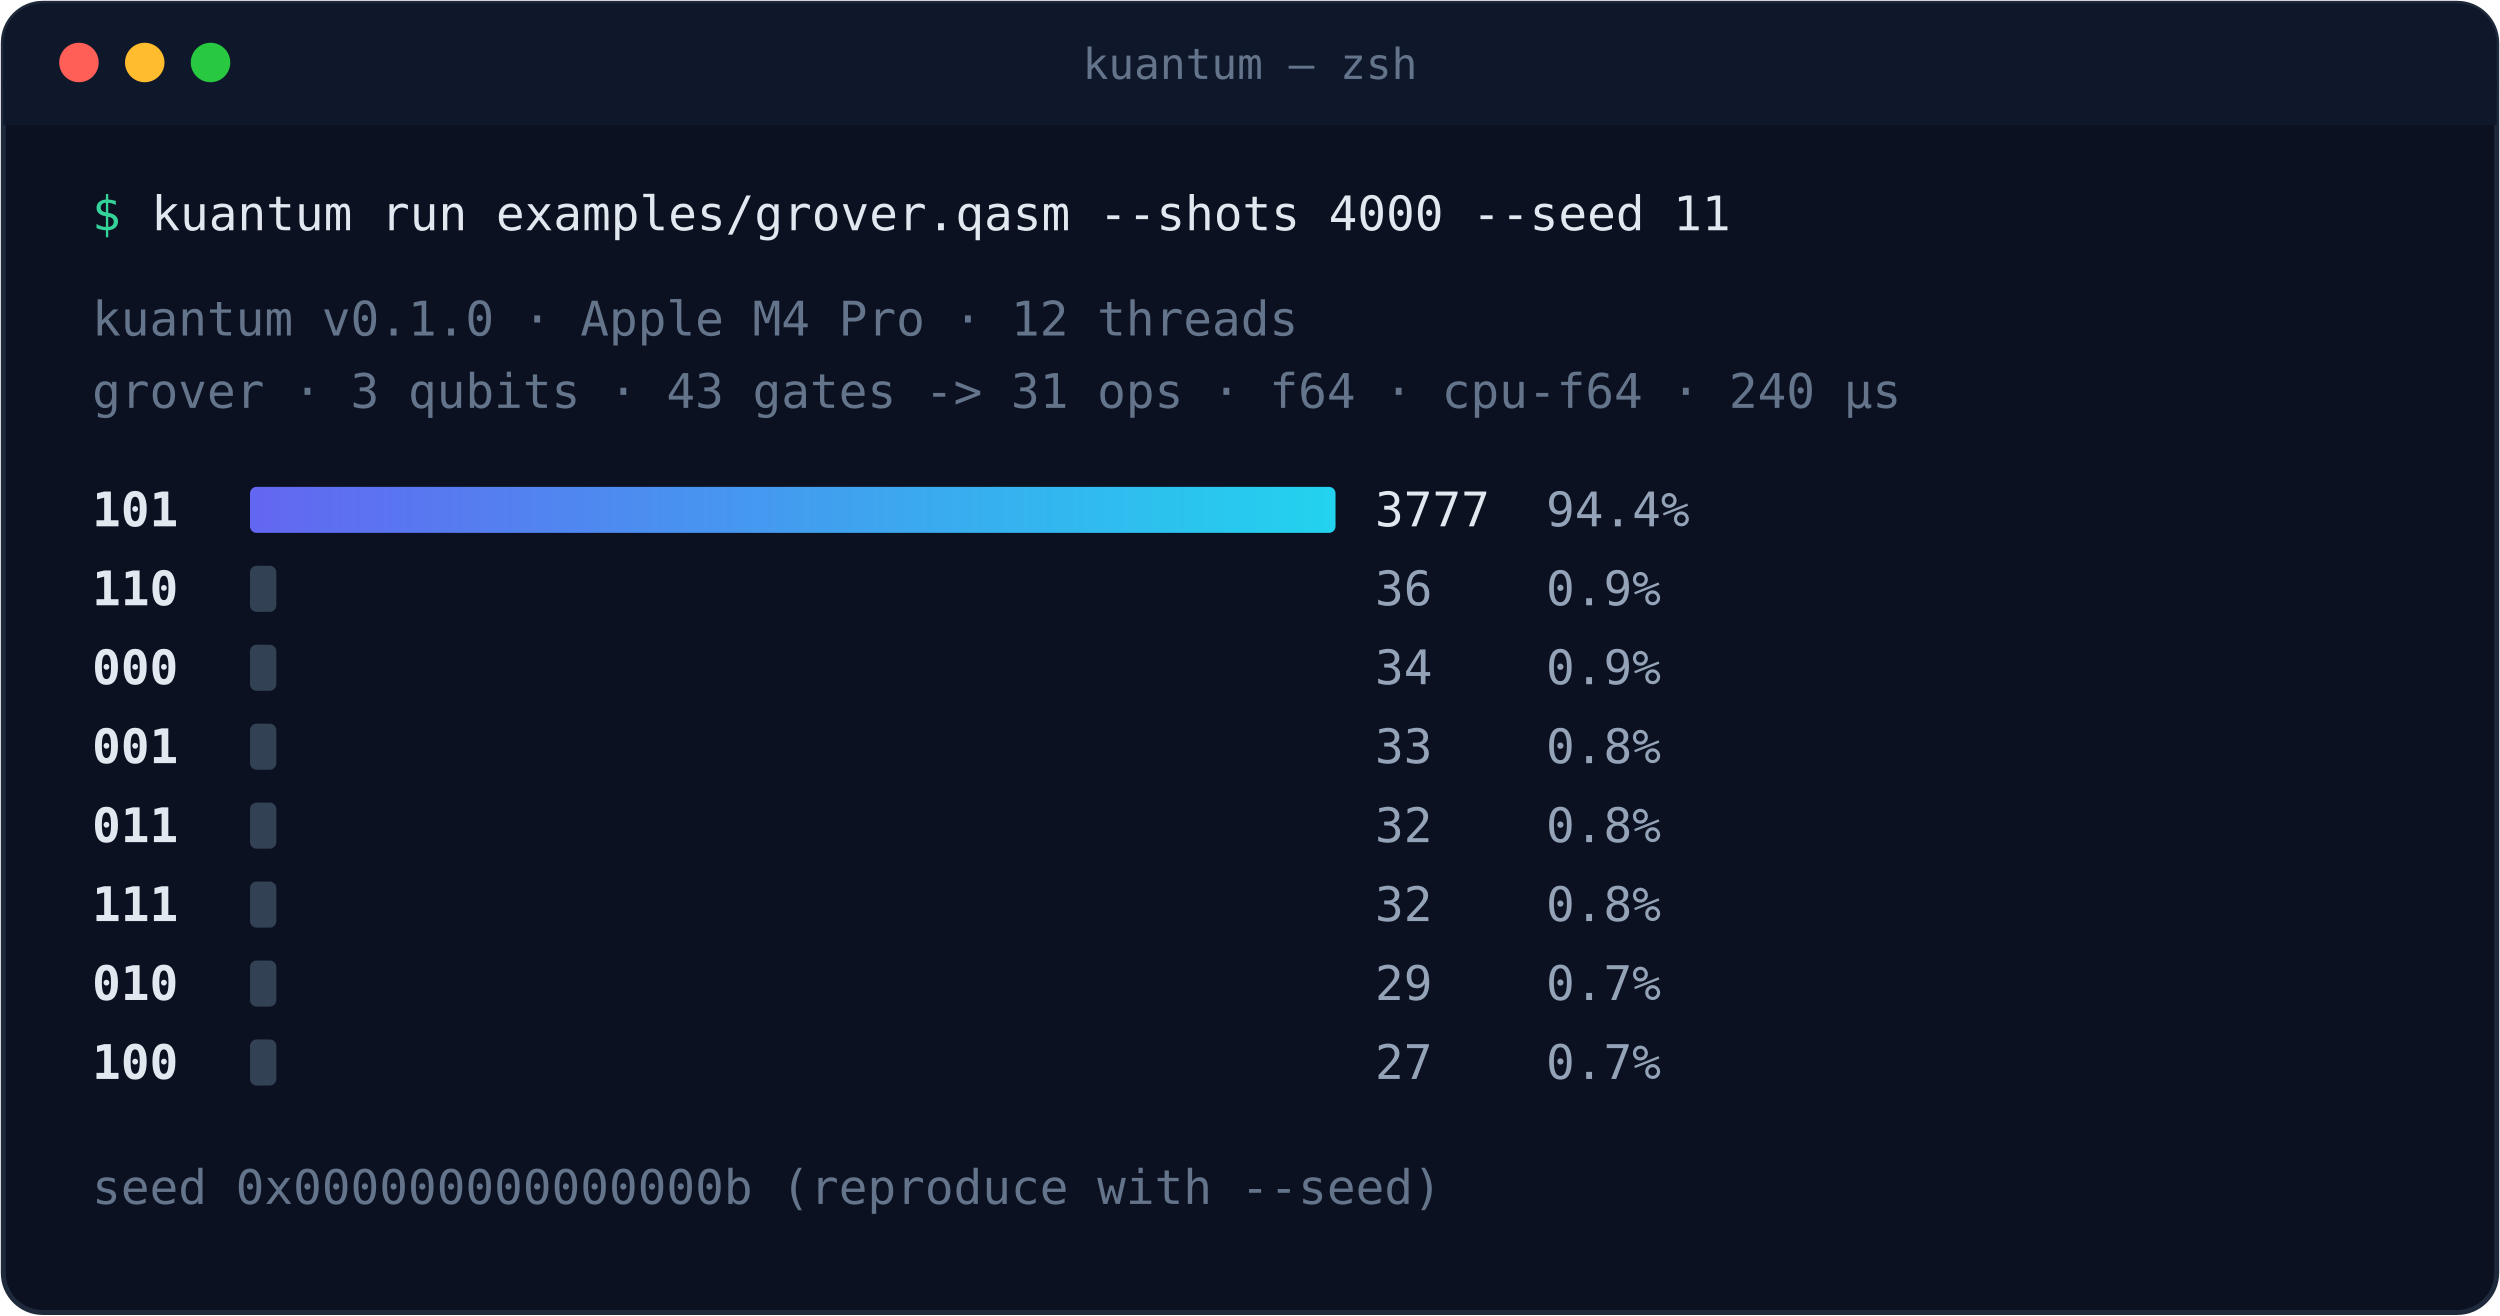
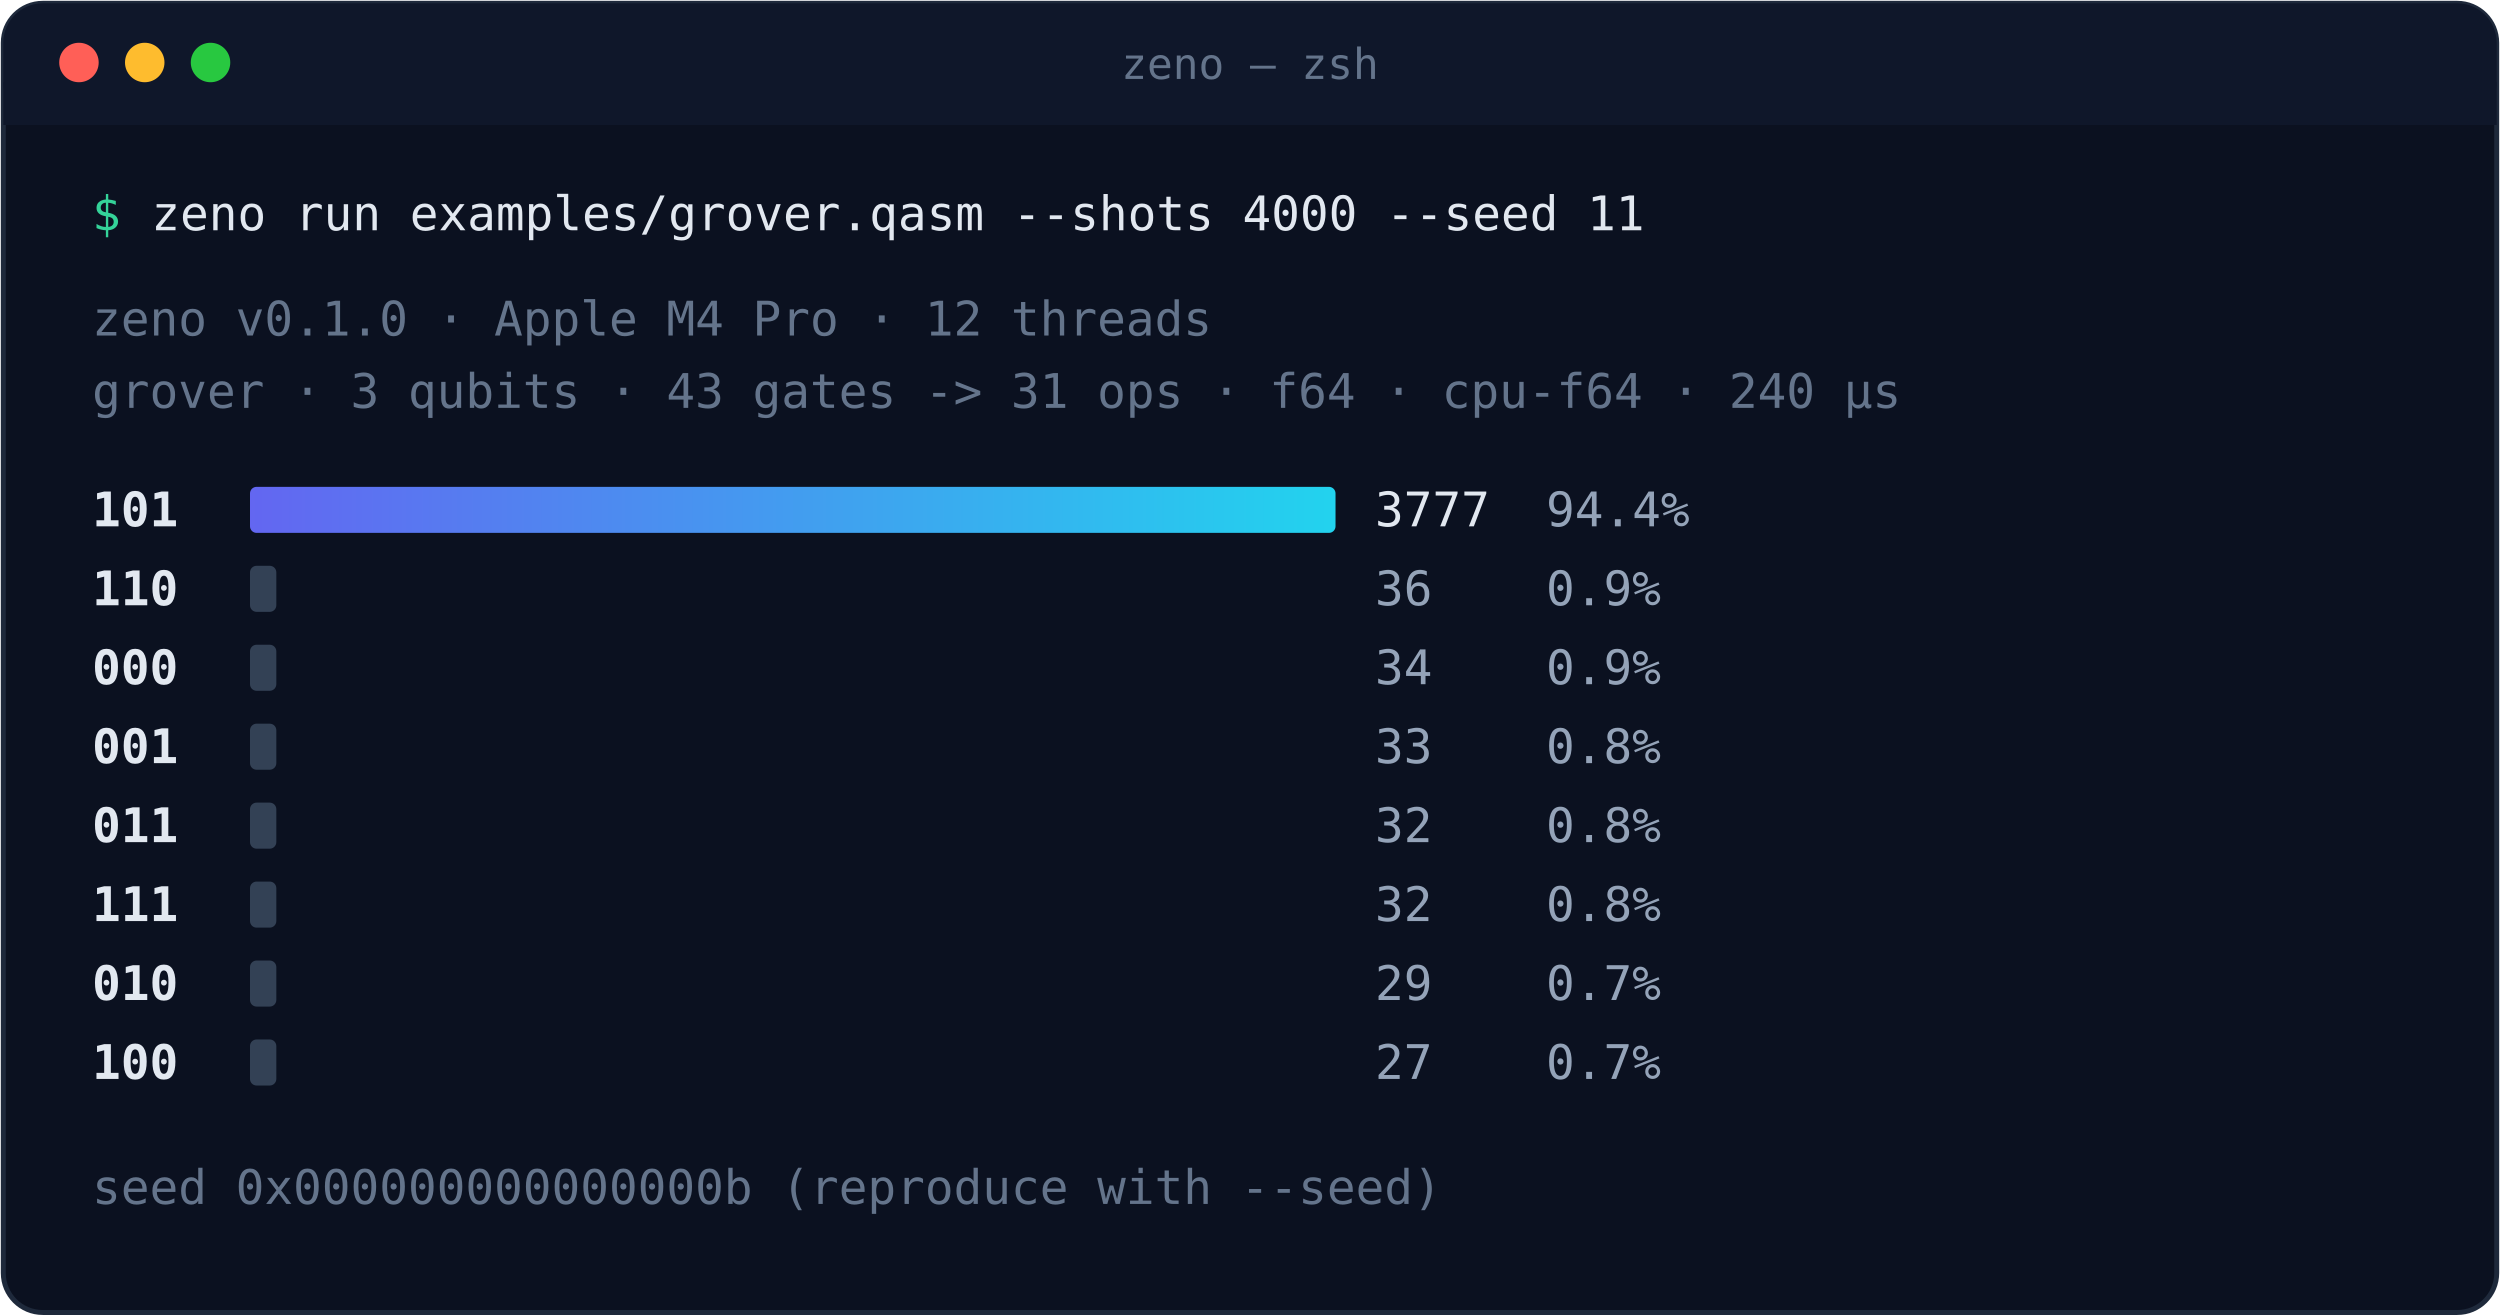
<svg xmlns="http://www.w3.org/2000/svg" width="760" height="400" viewBox="0 0 760 400" font-family="ui-monospace, 'SF Mono', SFMono-Regular, Menlo, Consolas, monospace">
  <defs>
    <linearGradient id="bar" x1="0" y1="0" x2="1" y2="0">
      <stop offset="0" stop-color="#6366f1" />
      <stop offset="1" stop-color="#22d3ee" />
    </linearGradient>
  </defs>
  <rect x="1" y="1" width="758" height="398" rx="12" fill="#0b1120" stroke="#1e293b" stroke-width="1.5" />
  <rect x="1" y="1" width="758" height="36" rx="12" fill="#0f172a" />
  <rect x="1" y="25" width="758" height="13" fill="#0f172a" />
  <circle cx="24" cy="19" r="6" fill="#ff5f57" />
  <circle cx="44" cy="19" r="6" fill="#febc2e" />
  <circle cx="64" cy="19" r="6" fill="#28c840" />
-   <text x="380" y="24" font-size="13" fill="#64748b" text-anchor="middle">kuantum — zsh</text>
+   <text x="380" y="24" font-size="13" fill="#64748b" text-anchor="middle">zeno — zsh</text>
  <g font-size="14.5">
    <text x="28" y="70" fill="#34d399">$</text>
-     <text x="46" y="70" fill="#e2e8f0">kuantum run examples/grover.qasm --shots 4000 --seed 11</text>
-     <text x="28" y="102" fill="#64748b">kuantum v0.1.0 · Apple M4 Pro · 12 threads</text>
+     <text x="46" y="70" fill="#e2e8f0">zeno run examples/grover.qasm --shots 4000 --seed 11</text>
+     <text x="28" y="102" fill="#64748b">zeno v0.1.0 · Apple M4 Pro · 12 threads</text>
    <text x="28" y="124" fill="#64748b">grover · 3 qubits · 43 gates -&gt; 31 ops · f64 · cpu-f64 · 240 µs</text>
    <text x="28" y="160" fill="#e2e8f0" font-weight="700">101</text>
    <rect x="76" y="148" width="330" height="14" rx="2" fill="url(#bar)" />
    <text x="418" y="160" fill="#e2e8f0">3777</text>
    <text x="470" y="160" fill="#94a3b8">94.4%</text>
    <g fill="#94a3b8">
      <text x="28" y="184" fill="#e2e8f0" font-weight="700">110</text>
      <rect x="76" y="172" width="8" height="14" rx="2" fill="#334155" />
      <text x="418" y="184">36</text>
      <text x="470" y="184">0.9%</text>
      <text x="28" y="208" fill="#e2e8f0" font-weight="700">000</text>
      <rect x="76" y="196" width="8" height="14" rx="2" fill="#334155" />
      <text x="418" y="208">34</text>
      <text x="470" y="208">0.9%</text>
      <text x="28" y="232" fill="#e2e8f0" font-weight="700">001</text>
      <rect x="76" y="220" width="8" height="14" rx="2" fill="#334155" />
      <text x="418" y="232">33</text>
      <text x="470" y="232">0.8%</text>
      <text x="28" y="256" fill="#e2e8f0" font-weight="700">011</text>
      <rect x="76" y="244" width="8" height="14" rx="2" fill="#334155" />
      <text x="418" y="256">32</text>
      <text x="470" y="256">0.8%</text>
      <text x="28" y="280" fill="#e2e8f0" font-weight="700">111</text>
      <rect x="76" y="268" width="8" height="14" rx="2" fill="#334155" />
      <text x="418" y="280">32</text>
      <text x="470" y="280">0.8%</text>
      <text x="28" y="304" fill="#e2e8f0" font-weight="700">010</text>
      <rect x="76" y="292" width="8" height="14" rx="2" fill="#334155" />
      <text x="418" y="304">29</text>
      <text x="470" y="304">0.7%</text>
      <text x="28" y="328" fill="#e2e8f0" font-weight="700">100</text>
      <rect x="76" y="316" width="8" height="14" rx="2" fill="#334155" />
      <text x="418" y="328">27</text>
      <text x="470" y="328">0.7%</text>
    </g>
    <text x="28" y="366" fill="#64748b">seed 0x000000000000000b (reproduce with --seed)</text>
  </g>
</svg>
